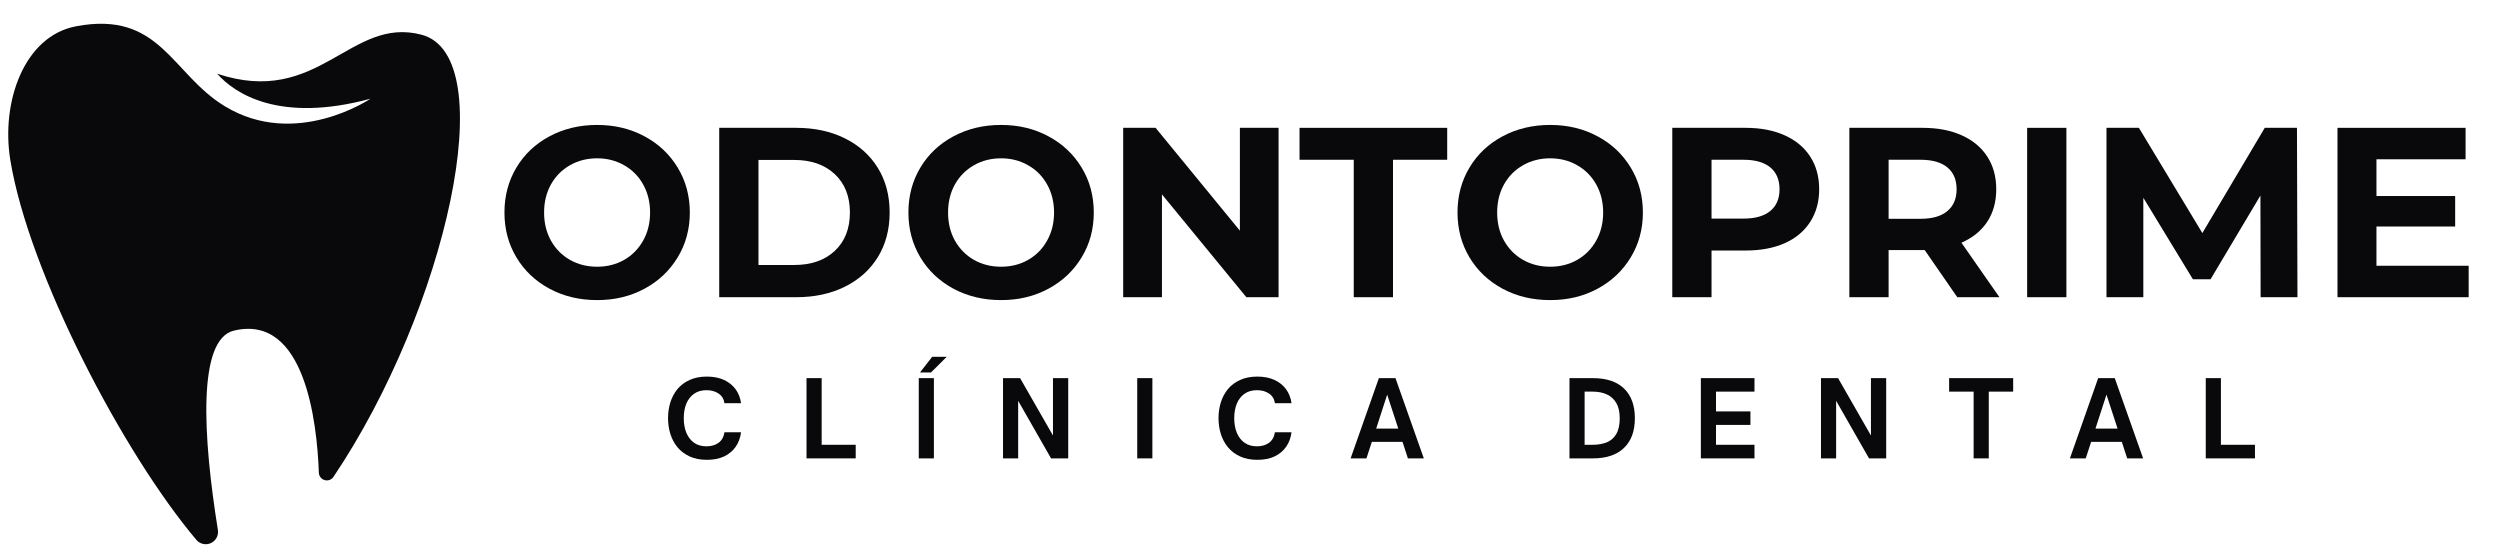
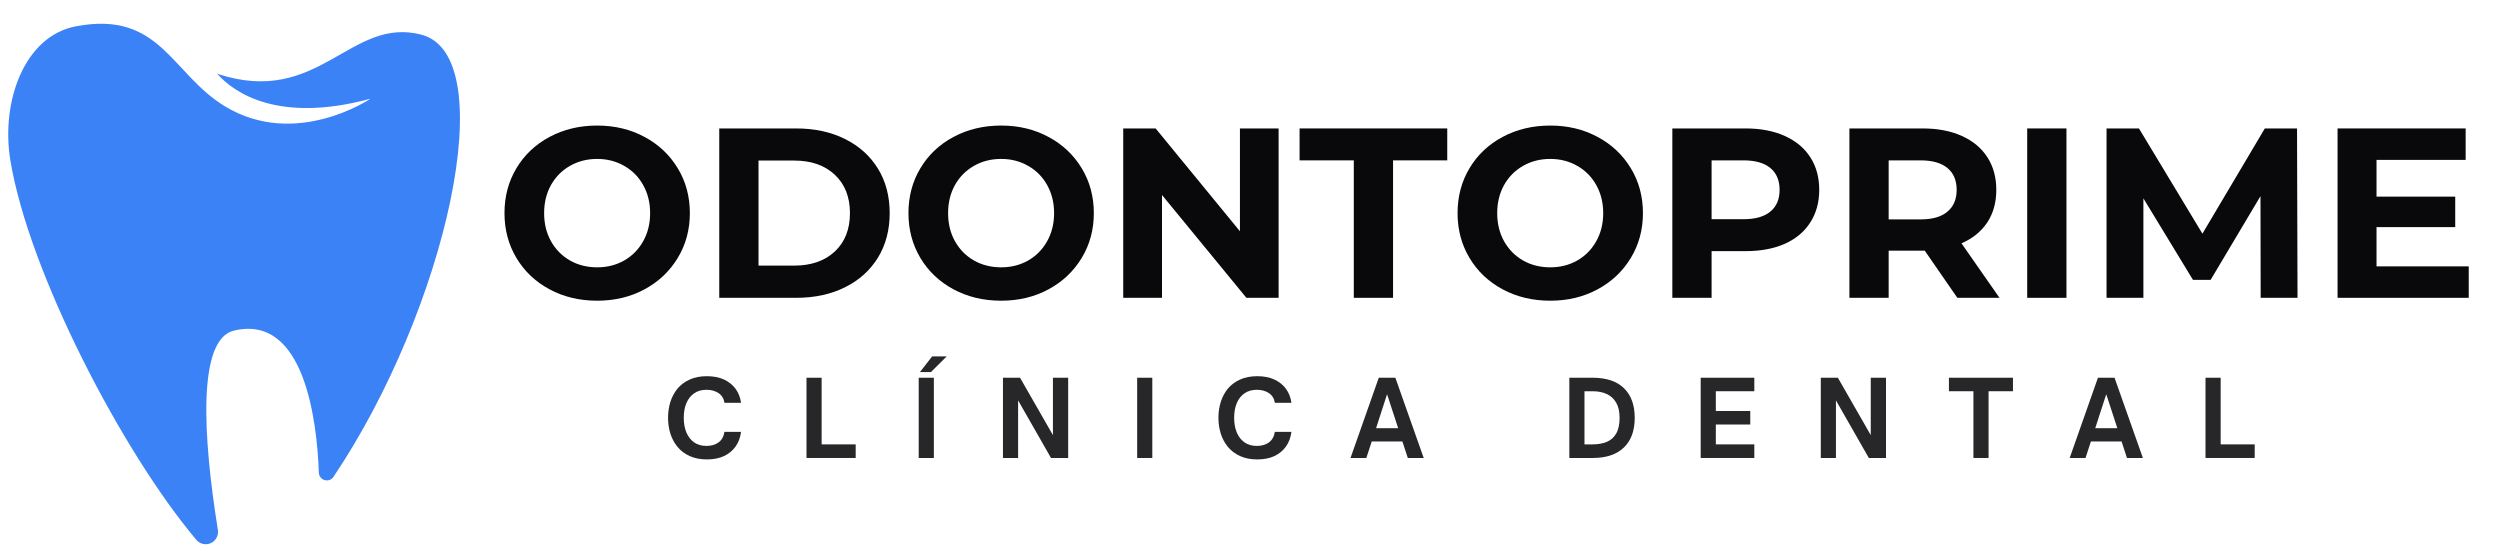
<svg xmlns="http://www.w3.org/2000/svg" width="540" zoomAndPan="magnify" viewBox="0 0 404.88 90" height="120" preserveAspectRatio="xMidYMid meet" version="1.0">
  <defs>
    <g />
-     <clipPath id="308bb34731">
+     <clipPath id="6303e82983">
      <path d="M 1 3 L 75 3 L 75 88.645 L 1 88.645 Z M 1 3 " clip-rule="nonzero" />
    </clipPath>
  </defs>
-   <g clip-path="url(#308bb34731)">
-     <path fill="#09090b" d="M 12.258 4.258 C 3.871 5.84 0.059 16.473 1.617 25.961 C 4.594 44.117 19.844 73.383 31.789 87.504 C 32.379 88.16 33.332 88.352 34.129 87.969 C 34.926 87.59 35.375 86.73 35.238 85.855 C 32.797 70.656 31.906 54.977 37.836 53.559 C 49.332 50.809 51.297 68.395 51.594 76.57 C 51.609 77.129 51.984 77.617 52.523 77.773 C 53.062 77.93 53.641 77.727 53.957 77.262 C 72.234 50.078 81.418 9.094 68.223 5.621 C 56.645 2.574 51.625 17.438 35.121 11.945 C 37.973 15.176 45.227 19.98 59.961 15.992 C 59.961 15.992 47.867 24.195 36.375 17.219 C 27.68 11.945 25.914 1.676 12.258 4.258 Z M 12.258 4.258 " fill-opacity="1" fill-rule="evenodd" />
+   <g clip-path="url(#6303e82983)">
+     <path fill="#3b82f6" d="M 12.258 4.258 C 3.871 5.84 0.059 16.473 1.617 25.961 C 4.594 44.117 19.844 73.383 31.789 87.504 C 32.379 88.16 33.332 88.352 34.129 87.969 C 34.926 87.59 35.375 86.73 35.238 85.855 C 32.797 70.656 31.906 54.977 37.836 53.559 C 49.332 50.809 51.297 68.395 51.594 76.57 C 51.609 77.129 51.984 77.617 52.523 77.773 C 53.062 77.93 53.641 77.727 53.957 77.262 C 72.234 50.078 81.418 9.094 68.223 5.621 C 56.645 2.574 51.625 17.438 35.121 11.945 C 37.973 15.176 45.227 19.98 59.961 15.992 C 59.961 15.992 47.867 24.195 36.375 17.219 C 27.68 11.945 25.914 1.676 12.258 4.258 Z M 12.258 4.258 " fill-opacity="1" fill-rule="evenodd" />
  </g>
  <g fill="#09090b" fill-opacity="1">
-     <g transform="translate(80.12958, 48.14676)">
+     <g transform="translate(80.13534, 48.2458)">
      <g>
        <path d="M 16.547 0.469 C 13.691 0.469 11.117 -0.145 8.828 -1.375 C 6.547 -2.602 4.758 -4.297 3.469 -6.453 C 2.176 -8.609 1.531 -11.031 1.531 -13.719 C 1.531 -16.414 2.176 -18.844 3.469 -21 C 4.758 -23.156 6.547 -24.844 8.828 -26.062 C 11.117 -27.289 13.691 -27.906 16.547 -27.906 C 19.391 -27.906 21.945 -27.289 24.219 -26.062 C 26.5 -24.844 28.289 -23.156 29.594 -21 C 30.906 -18.844 31.562 -16.414 31.562 -13.719 C 31.562 -11.031 30.906 -8.609 29.594 -6.453 C 28.289 -4.297 26.5 -2.602 24.219 -1.375 C 21.945 -0.145 19.391 0.469 16.547 0.469 Z M 16.547 -4.938 C 18.16 -4.938 19.617 -5.305 20.922 -6.047 C 22.234 -6.797 23.258 -7.836 24 -9.172 C 24.75 -10.504 25.125 -12.02 25.125 -13.719 C 25.125 -15.414 24.75 -16.93 24 -18.266 C 23.258 -19.598 22.234 -20.633 20.922 -21.375 C 19.617 -22.125 18.16 -22.5 16.547 -22.5 C 14.922 -22.5 13.453 -22.125 12.141 -21.375 C 10.836 -20.633 9.812 -19.598 9.062 -18.266 C 8.32 -16.93 7.953 -15.414 7.953 -13.719 C 7.953 -12.02 8.32 -10.504 9.062 -9.172 C 9.812 -7.836 10.836 -6.797 12.141 -6.047 C 13.453 -5.305 14.922 -4.938 16.547 -4.938 Z M 16.547 -4.938 " />
      </g>
    </g>
  </g>
  <g fill="#09090b" fill-opacity="1">
-     <g transform="translate(113.2034, 48.14676)">
+     <g transform="translate(113.2097, 48.2458)">
      <g>
        <path d="M 3.25 -27.438 L 15.719 -27.438 C 18.695 -27.438 21.328 -26.867 23.609 -25.734 C 25.898 -24.598 27.68 -23 28.953 -20.938 C 30.223 -18.875 30.859 -16.469 30.859 -13.719 C 30.859 -10.977 30.223 -8.57 28.953 -6.5 C 27.68 -4.438 25.898 -2.836 23.609 -1.703 C 21.328 -0.566 18.695 0 15.719 0 L 3.25 0 Z M 15.406 -5.219 C 18.145 -5.219 20.332 -5.977 21.969 -7.5 C 23.602 -9.031 24.422 -11.102 24.422 -13.719 C 24.422 -16.332 23.602 -18.406 21.969 -19.938 C 20.332 -21.469 18.145 -22.234 15.406 -22.234 L 9.609 -22.234 L 9.609 -5.219 Z M 15.406 -5.219 " />
      </g>
    </g>
  </g>
  <g fill="#09090b" fill-opacity="1">
-     <g transform="translate(145.5718, 48.14676)">
+     <g transform="translate(145.5786, 48.2458)">
      <g>
        <path d="M 16.547 0.469 C 13.691 0.469 11.117 -0.145 8.828 -1.375 C 6.547 -2.602 4.758 -4.297 3.469 -6.453 C 2.176 -8.609 1.531 -11.031 1.531 -13.719 C 1.531 -16.414 2.176 -18.844 3.469 -21 C 4.758 -23.156 6.547 -24.844 8.828 -26.062 C 11.117 -27.289 13.691 -27.906 16.547 -27.906 C 19.391 -27.906 21.945 -27.289 24.219 -26.062 C 26.5 -24.844 28.289 -23.156 29.594 -21 C 30.906 -18.844 31.562 -16.414 31.562 -13.719 C 31.562 -11.031 30.906 -8.609 29.594 -6.453 C 28.289 -4.297 26.5 -2.602 24.219 -1.375 C 21.945 -0.145 19.391 0.469 16.547 0.469 Z M 16.547 -4.938 C 18.16 -4.938 19.617 -5.305 20.922 -6.047 C 22.234 -6.797 23.258 -7.836 24 -9.172 C 24.75 -10.504 25.125 -12.02 25.125 -13.719 C 25.125 -15.414 24.75 -16.93 24 -18.266 C 23.258 -19.598 22.234 -20.633 20.922 -21.375 C 19.617 -22.125 18.16 -22.5 16.547 -22.5 C 14.922 -22.5 13.453 -22.125 12.141 -21.375 C 10.836 -20.633 9.812 -19.598 9.062 -18.266 C 8.32 -16.93 7.953 -15.414 7.953 -13.719 C 7.953 -12.02 8.32 -10.504 9.062 -9.172 C 9.812 -7.836 10.836 -6.797 12.141 -6.047 C 13.453 -5.305 14.922 -4.938 16.547 -4.938 Z M 16.547 -4.938 " />
      </g>
    </g>
  </g>
  <g fill="#09090b" fill-opacity="1">
-     <g transform="translate(178.6455, 48.14676)">
+     <g transform="translate(178.653, 48.2458)">
      <g>
        <path d="M 28.422 -27.438 L 28.422 0 L 23.203 0 L 9.531 -16.656 L 9.531 0 L 3.25 0 L 3.25 -27.438 L 8.5 -27.438 L 22.156 -10.781 L 22.156 -27.438 Z M 28.422 -27.438 " />
      </g>
    </g>
  </g>
  <g fill="#09090b" fill-opacity="1">
-     <g transform="translate(210.3086, 48.14676)">
+     <g transform="translate(210.3166, 48.2458)">
      <g>
        <path d="M 8.938 -22.266 L 0.156 -22.266 L 0.156 -27.438 L 24.078 -27.438 L 24.078 -22.266 L 15.297 -22.266 L 15.297 0 L 8.938 0 Z M 8.938 -22.266 " />
      </g>
    </g>
  </g>
  <g fill="#09090b" fill-opacity="1">
-     <g transform="translate(234.5261, 48.14676)">
+     <g transform="translate(234.5345, 48.2458)">
      <g>
        <path d="M 16.547 0.469 C 13.691 0.469 11.117 -0.145 8.828 -1.375 C 6.547 -2.602 4.758 -4.297 3.469 -6.453 C 2.176 -8.609 1.531 -11.031 1.531 -13.719 C 1.531 -16.414 2.176 -18.844 3.469 -21 C 4.758 -23.156 6.547 -24.844 8.828 -26.062 C 11.117 -27.289 13.691 -27.906 16.547 -27.906 C 19.391 -27.906 21.945 -27.289 24.219 -26.062 C 26.5 -24.844 28.289 -23.156 29.594 -21 C 30.906 -18.844 31.562 -16.414 31.562 -13.719 C 31.562 -11.031 30.906 -8.609 29.594 -6.453 C 28.289 -4.297 26.5 -2.602 24.219 -1.375 C 21.945 -0.145 19.391 0.469 16.547 0.469 Z M 16.547 -4.938 C 18.16 -4.938 19.617 -5.305 20.922 -6.047 C 22.234 -6.797 23.258 -7.836 24 -9.172 C 24.75 -10.504 25.125 -12.02 25.125 -13.719 C 25.125 -15.414 24.75 -16.93 24 -18.266 C 23.258 -19.598 22.234 -20.633 20.922 -21.375 C 19.617 -22.125 18.16 -22.5 16.547 -22.5 C 14.922 -22.5 13.453 -22.125 12.141 -21.375 C 10.836 -20.633 9.812 -19.598 9.062 -18.266 C 8.32 -16.93 7.953 -15.414 7.953 -13.719 C 7.953 -12.02 8.32 -10.504 9.062 -9.172 C 9.812 -7.836 10.836 -6.797 12.141 -6.047 C 13.453 -5.305 14.922 -4.938 16.547 -4.938 Z M 16.547 -4.938 " />
      </g>
    </g>
  </g>
  <g fill="#09090b" fill-opacity="1">
-     <g transform="translate(267.5999, 48.14676)">
+     <g transform="translate(267.6089, 48.2458)">
      <g>
        <path d="M 15.125 -27.438 C 17.562 -27.438 19.676 -27.031 21.469 -26.219 C 23.258 -25.414 24.633 -24.27 25.594 -22.781 C 26.562 -21.289 27.047 -19.523 27.047 -17.484 C 27.047 -15.473 26.562 -13.711 25.594 -12.203 C 24.633 -10.703 23.258 -9.551 21.469 -8.75 C 19.676 -7.957 17.562 -7.562 15.125 -7.562 L 9.609 -7.562 L 9.609 0 L 3.25 0 L 3.25 -27.438 Z M 14.781 -12.734 C 16.688 -12.734 18.133 -13.145 19.125 -13.969 C 20.125 -14.789 20.625 -15.961 20.625 -17.484 C 20.625 -19.023 20.125 -20.207 19.125 -21.031 C 18.133 -21.852 16.688 -22.266 14.781 -22.266 L 9.609 -22.266 L 9.609 -12.734 Z M 14.781 -12.734 " />
      </g>
    </g>
  </g>
  <g fill="#09090b" fill-opacity="1">
-     <g transform="translate(296.2847, 48.14676)">
+     <g transform="translate(296.2942, 48.2458)">
      <g>
        <path d="M 20.734 0 L 15.453 -7.641 L 9.609 -7.641 L 9.609 0 L 3.25 0 L 3.25 -27.438 L 15.125 -27.438 C 17.562 -27.438 19.676 -27.031 21.469 -26.219 C 23.258 -25.414 24.633 -24.27 25.594 -22.781 C 26.562 -21.289 27.047 -19.523 27.047 -17.484 C 27.047 -15.441 26.555 -13.68 25.578 -12.203 C 24.598 -10.734 23.207 -9.609 21.406 -8.828 L 27.562 0 Z M 20.625 -17.484 C 20.625 -19.023 20.125 -20.207 19.125 -21.031 C 18.133 -21.852 16.688 -22.266 14.781 -22.266 L 9.609 -22.266 L 9.609 -12.703 L 14.781 -12.703 C 16.688 -12.703 18.133 -13.117 19.125 -13.953 C 20.125 -14.785 20.625 -15.961 20.625 -17.484 Z M 20.625 -17.484 " />
      </g>
    </g>
  </g>
  <g fill="#09090b" fill-opacity="1">
-     <g transform="translate(325.0871, 48.14676)">
+     <g transform="translate(325.0971, 48.2458)">
      <g>
        <path d="M 3.25 -27.438 L 9.609 -27.438 L 9.609 0 L 3.25 0 Z M 3.25 -27.438 " />
      </g>
    </g>
  </g>
  <g fill="#09090b" fill-opacity="1">
-     <g transform="translate(337.9404, 48.14676)">
+     <g transform="translate(337.9507, 48.2458)">
      <g>
        <path d="M 28.219 0 L 28.188 -16.469 L 20.109 -2.906 L 17.25 -2.906 L 9.219 -16.109 L 9.219 0 L 3.25 0 L 3.25 -27.438 L 8.5 -27.438 L 18.781 -10.391 L 28.891 -27.438 L 34.109 -27.438 L 34.188 0 Z M 28.219 0 " />
      </g>
    </g>
  </g>
  <g fill="#09090b" fill-opacity="1">
-     <g transform="translate(375.3639, 48.14676)">
+     <g transform="translate(375.3748, 48.2458)">
      <g>
        <path d="M 24.5 -5.094 L 24.5 0 L 3.25 0 L 3.25 -27.438 L 24 -27.438 L 24 -22.344 L 9.562 -22.344 L 9.562 -16.391 L 22.312 -16.391 L 22.312 -11.453 L 9.562 -11.453 L 9.562 -5.094 Z M 24.5 -5.094 " />
      </g>
    </g>
  </g>
-   <g fill="#09090b" fill-opacity="1">
-     <g transform="translate(107.4913, 74.25679)">
+   <g fill="#27272a" fill-opacity="1">
+     <g transform="translate(107.4913, 74.19213)">
      <g>
        <path d="M 6.969 0.234 C 5.895 0.234 4.961 0.051 4.172 -0.312 C 3.379 -0.676 2.723 -1.172 2.203 -1.797 C 1.691 -2.422 1.305 -3.141 1.047 -3.953 C 0.797 -4.766 0.672 -5.617 0.672 -6.516 C 0.672 -7.41 0.797 -8.266 1.047 -9.078 C 1.305 -9.891 1.691 -10.609 2.203 -11.234 C 2.723 -11.859 3.379 -12.348 4.172 -12.703 C 4.961 -13.066 5.895 -13.25 6.969 -13.25 C 8.039 -13.25 8.969 -13.066 9.75 -12.703 C 10.531 -12.336 11.156 -11.832 11.625 -11.188 C 12.094 -10.539 12.383 -9.789 12.5 -8.938 L 9.812 -8.938 C 9.707 -9.625 9.391 -10.145 8.859 -10.5 C 8.328 -10.863 7.676 -11.047 6.906 -11.047 C 6.102 -11.047 5.43 -10.852 4.891 -10.469 C 4.348 -10.094 3.93 -9.562 3.641 -8.875 C 3.359 -8.195 3.219 -7.41 3.219 -6.516 C 3.219 -5.617 3.359 -4.828 3.641 -4.141 C 3.93 -3.453 4.348 -2.914 4.891 -2.531 C 5.43 -2.145 6.102 -1.953 6.906 -1.953 C 7.676 -1.953 8.32 -2.141 8.844 -2.516 C 9.363 -2.891 9.688 -3.461 9.812 -4.234 L 12.5 -4.234 C 12.383 -3.328 12.094 -2.539 11.625 -1.875 C 11.156 -1.207 10.531 -0.688 9.75 -0.312 C 8.969 0.051 8.039 0.234 6.969 0.234 Z M 6.969 0.234 " />
      </g>
    </g>
  </g>
-   <g fill="#09090b" fill-opacity="1">
-     <g transform="translate(129.4397, 74.25679)">
+   <g fill="#27272a" fill-opacity="1">
+     <g transform="translate(129.4357, 74.19213)">
      <g>
        <path d="M 9.125 0 L 1.156 0 L 1.156 -13 L 3.609 -13 L 3.609 -2.203 L 9.125 -2.203 Z M 9.125 0 " />
      </g>
    </g>
  </g>
-   <g fill="#09090b" fill-opacity="1">
-     <g transform="translate(147.6225, 74.25679)">
+   <g fill="#27272a" fill-opacity="1">
+     <g transform="translate(147.6156, 74.19213)">
      <g>
        <path d="M 3.141 -13.922 L 1.359 -13.922 L 3.328 -16.453 L 5.688 -16.453 Z M 3.609 0 L 1.156 0 L 1.156 -13 L 3.609 -13 Z M 3.609 0 " />
      </g>
    </g>
  </g>
-   <g fill="#09090b" fill-opacity="1">
-     <g transform="translate(161.2728, 74.25679)">
+   <g fill="#27272a" fill-opacity="1">
+     <g transform="translate(161.2645, 74.19213)">
      <g>
        <path d="M 3.609 0 L 1.156 0 L 1.156 -13 L 3.922 -13 L 9.25 -3.703 L 9.25 -13 L 11.719 -13 L 11.719 0 L 8.938 0 L 3.609 -9.328 Z M 3.609 0 " />
      </g>
    </g>
  </g>
-   <g fill="#09090b" fill-opacity="1">
-     <g transform="translate(183.0167, 74.25679)">
+   <g fill="#27272a" fill-opacity="1">
+     <g transform="translate(183.0045, 74.19213)">
      <g>
        <path d="M 3.609 0 L 1.156 0 L 1.156 -13 L 3.609 -13 Z M 3.609 0 " />
      </g>
    </g>
  </g>
-   <g fill="#09090b" fill-opacity="1">
-     <g transform="translate(196.6671, 74.25679)">
+   <g fill="#27272a" fill-opacity="1">
+     <g transform="translate(196.6534, 74.19213)">
      <g>
        <path d="M 6.969 0.234 C 5.895 0.234 4.961 0.051 4.172 -0.312 C 3.379 -0.676 2.723 -1.172 2.203 -1.797 C 1.691 -2.422 1.305 -3.141 1.047 -3.953 C 0.797 -4.766 0.672 -5.617 0.672 -6.516 C 0.672 -7.41 0.797 -8.266 1.047 -9.078 C 1.305 -9.891 1.691 -10.609 2.203 -11.234 C 2.723 -11.859 3.379 -12.348 4.172 -12.703 C 4.961 -13.066 5.895 -13.25 6.969 -13.25 C 8.039 -13.25 8.969 -13.066 9.75 -12.703 C 10.531 -12.336 11.156 -11.832 11.625 -11.188 C 12.094 -10.539 12.383 -9.789 12.5 -8.938 L 9.812 -8.938 C 9.707 -9.625 9.391 -10.145 8.859 -10.5 C 8.328 -10.863 7.676 -11.047 6.906 -11.047 C 6.102 -11.047 5.43 -10.852 4.891 -10.469 C 4.348 -10.094 3.93 -9.562 3.641 -8.875 C 3.359 -8.195 3.219 -7.41 3.219 -6.516 C 3.219 -5.617 3.359 -4.828 3.641 -4.141 C 3.93 -3.453 4.348 -2.914 4.891 -2.531 C 5.43 -2.145 6.102 -1.953 6.906 -1.953 C 7.676 -1.953 8.32 -2.141 8.844 -2.516 C 9.363 -2.891 9.688 -3.461 9.812 -4.234 L 12.5 -4.234 C 12.383 -3.328 12.094 -2.539 11.625 -1.875 C 11.156 -1.207 10.531 -0.688 9.75 -0.312 C 8.969 0.051 8.039 0.234 6.969 0.234 Z M 6.969 0.234 " />
      </g>
    </g>
  </g>
-   <g fill="#09090b" fill-opacity="1">
-     <g transform="translate(218.6155, 74.25679)">
+   <g fill="#27272a" fill-opacity="1">
+     <g transform="translate(218.5979, 74.19213)">
      <g>
        <path d="M 2.688 0 L 0.125 0 L 4.703 -13 L 7.391 -13 L 11.984 0 L 9.406 0 L 8.531 -2.672 L 3.562 -2.672 Z M 6.047 -10.328 L 4.266 -4.828 L 7.844 -4.828 Z M 6.047 -10.328 " />
      </g>
    </g>
  </g>
-   <g fill="#09090b" fill-opacity="1">
-     <g transform="translate(239.5927, 74.25679)">
+   <g fill="#27272a" fill-opacity="1">
+     <g transform="translate(239.5714, 74.19213)">
      <g />
    </g>
  </g>
-   <g fill="#09090b" fill-opacity="1">
-     <g transform="translate(253.0386, 74.25679)">
+   <g fill="#27272a" fill-opacity="1">
+     <g transform="translate(253.0159, 74.19213)">
      <g>
        <path d="M 4.938 0 L 1.156 0 L 1.156 -13 L 4.938 -13 C 7.145 -13 8.832 -12.438 10 -11.312 C 11.164 -10.188 11.75 -8.582 11.75 -6.5 C 11.75 -4.414 11.16 -2.812 9.984 -1.688 C 8.816 -0.562 7.133 0 4.938 0 Z M 3.609 -10.812 L 3.609 -2.203 L 4.906 -2.203 C 5.77 -2.203 6.531 -2.332 7.188 -2.594 C 7.852 -2.863 8.367 -3.312 8.734 -3.938 C 9.109 -4.57 9.297 -5.426 9.297 -6.5 C 9.297 -7.508 9.113 -8.328 8.75 -8.953 C 8.383 -9.586 7.875 -10.055 7.219 -10.359 C 6.562 -10.66 5.797 -10.812 4.922 -10.812 Z M 3.609 -10.812 " />
      </g>
    </g>
  </g>
-   <g fill="#09090b" fill-opacity="1">
-     <g transform="translate(274.3225, 74.25679)">
+   <g fill="#27272a" fill-opacity="1">
+     <g transform="translate(274.296, 74.19213)">
      <g>
        <path d="M 9.844 0 L 1.156 0 L 1.156 -13 L 9.844 -13 L 9.844 -10.812 L 3.609 -10.812 L 3.609 -7.609 L 9.188 -7.609 L 9.188 -5.422 L 3.609 -5.422 L 3.609 -2.203 L 9.844 -2.203 Z M 9.844 0 " />
      </g>
    </g>
  </g>
-   <g fill="#09090b" fill-opacity="1">
-     <g transform="translate(293.7832, 74.25679)">
+   <g fill="#27272a" fill-opacity="1">
+     <g transform="translate(293.7534, 74.19213)">
      <g>
        <path d="M 3.609 0 L 1.156 0 L 1.156 -13 L 3.922 -13 L 9.25 -3.703 L 9.25 -13 L 11.719 -13 L 11.719 0 L 8.938 0 L 3.609 -9.328 Z M 3.609 0 " />
      </g>
    </g>
  </g>
-   <g fill="#09090b" fill-opacity="1">
-     <g transform="translate(315.5271, 74.25679)">
+   <g fill="#27272a" fill-opacity="1">
+     <g transform="translate(315.4935, 74.19213)">
      <g>
        <path d="M 6.594 0 L 4.141 0 L 4.141 -10.812 L 0.172 -10.812 L 0.172 -13 L 10.547 -13 L 10.547 -10.812 L 6.594 -10.812 Z M 6.594 0 " />
      </g>
    </g>
  </g>
-   <g fill="#09090b" fill-opacity="1">
-     <g transform="translate(335.1412, 74.25679)">
+   <g fill="#27272a" fill-opacity="1">
+     <g transform="translate(335.1042, 74.19213)">
      <g>
        <path d="M 2.688 0 L 0.125 0 L 4.703 -13 L 7.391 -13 L 11.984 0 L 9.406 0 L 8.531 -2.672 L 3.562 -2.672 Z M 6.047 -10.328 L 4.266 -4.828 L 7.844 -4.828 Z M 6.047 -10.328 " />
      </g>
    </g>
  </g>
-   <g fill="#09090b" fill-opacity="1">
-     <g transform="translate(356.1183, 74.25679)">
+   <g fill="#27272a" fill-opacity="1">
+     <g transform="translate(356.0777, 74.19213)">
      <g>
        <path d="M 9.125 0 L 1.156 0 L 1.156 -13 L 3.609 -13 L 3.609 -2.203 L 9.125 -2.203 Z M 9.125 0 " />
      </g>
    </g>
  </g>
</svg>
